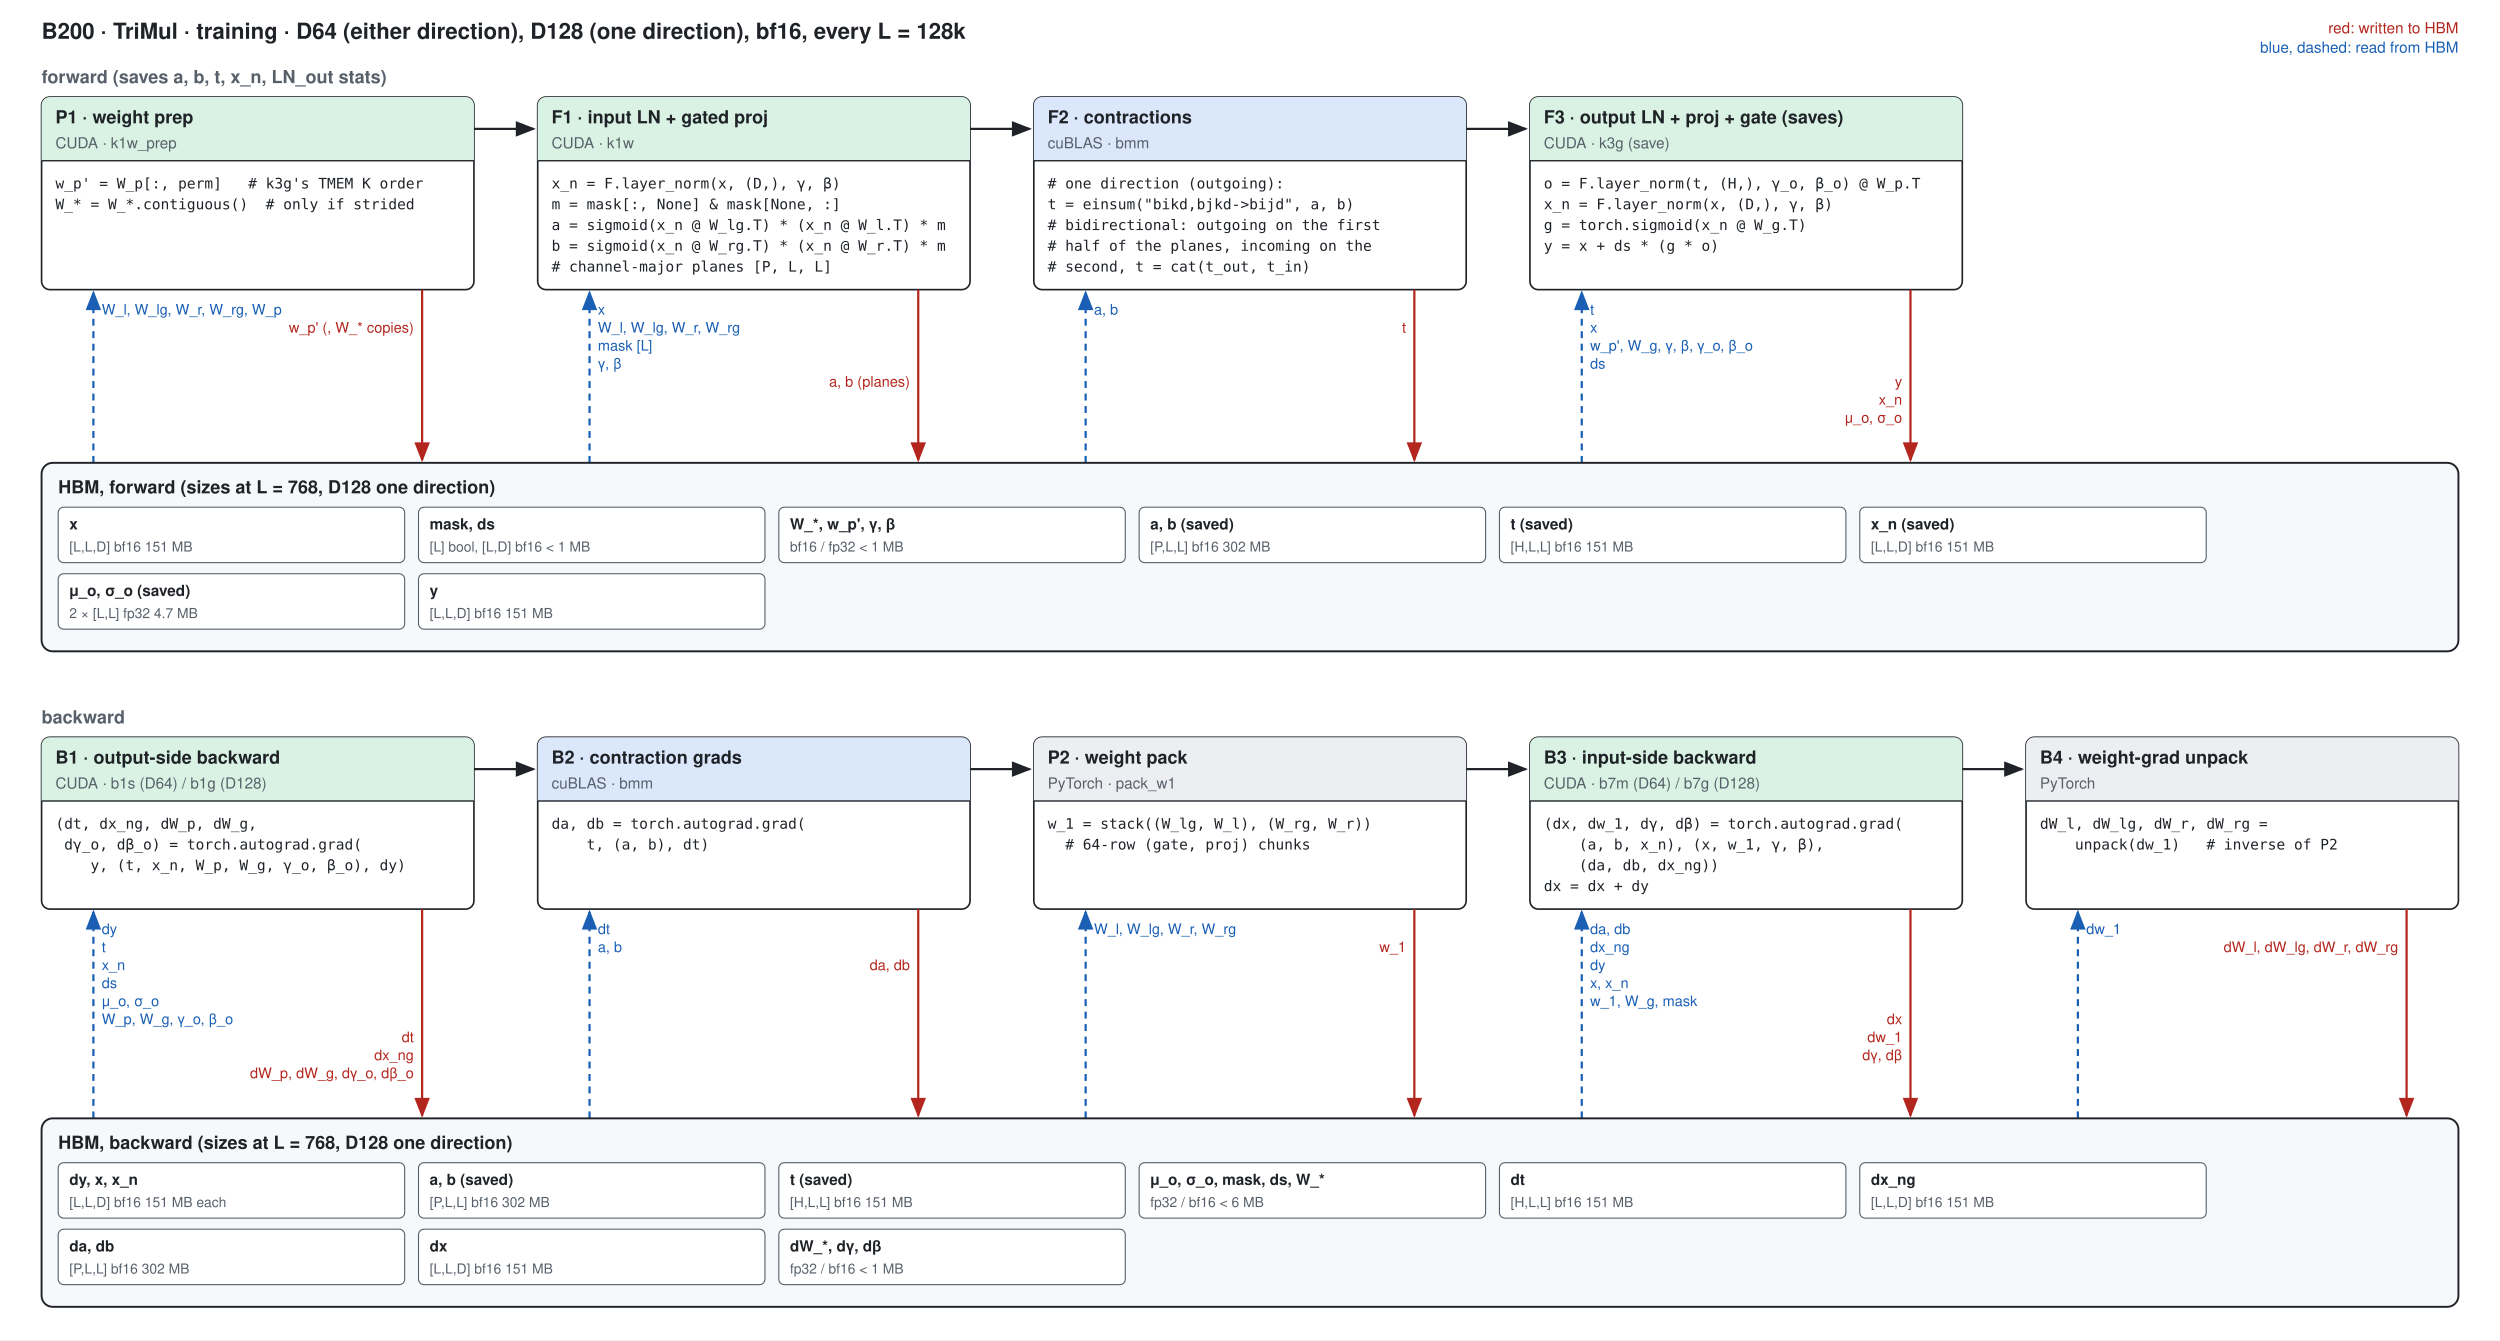
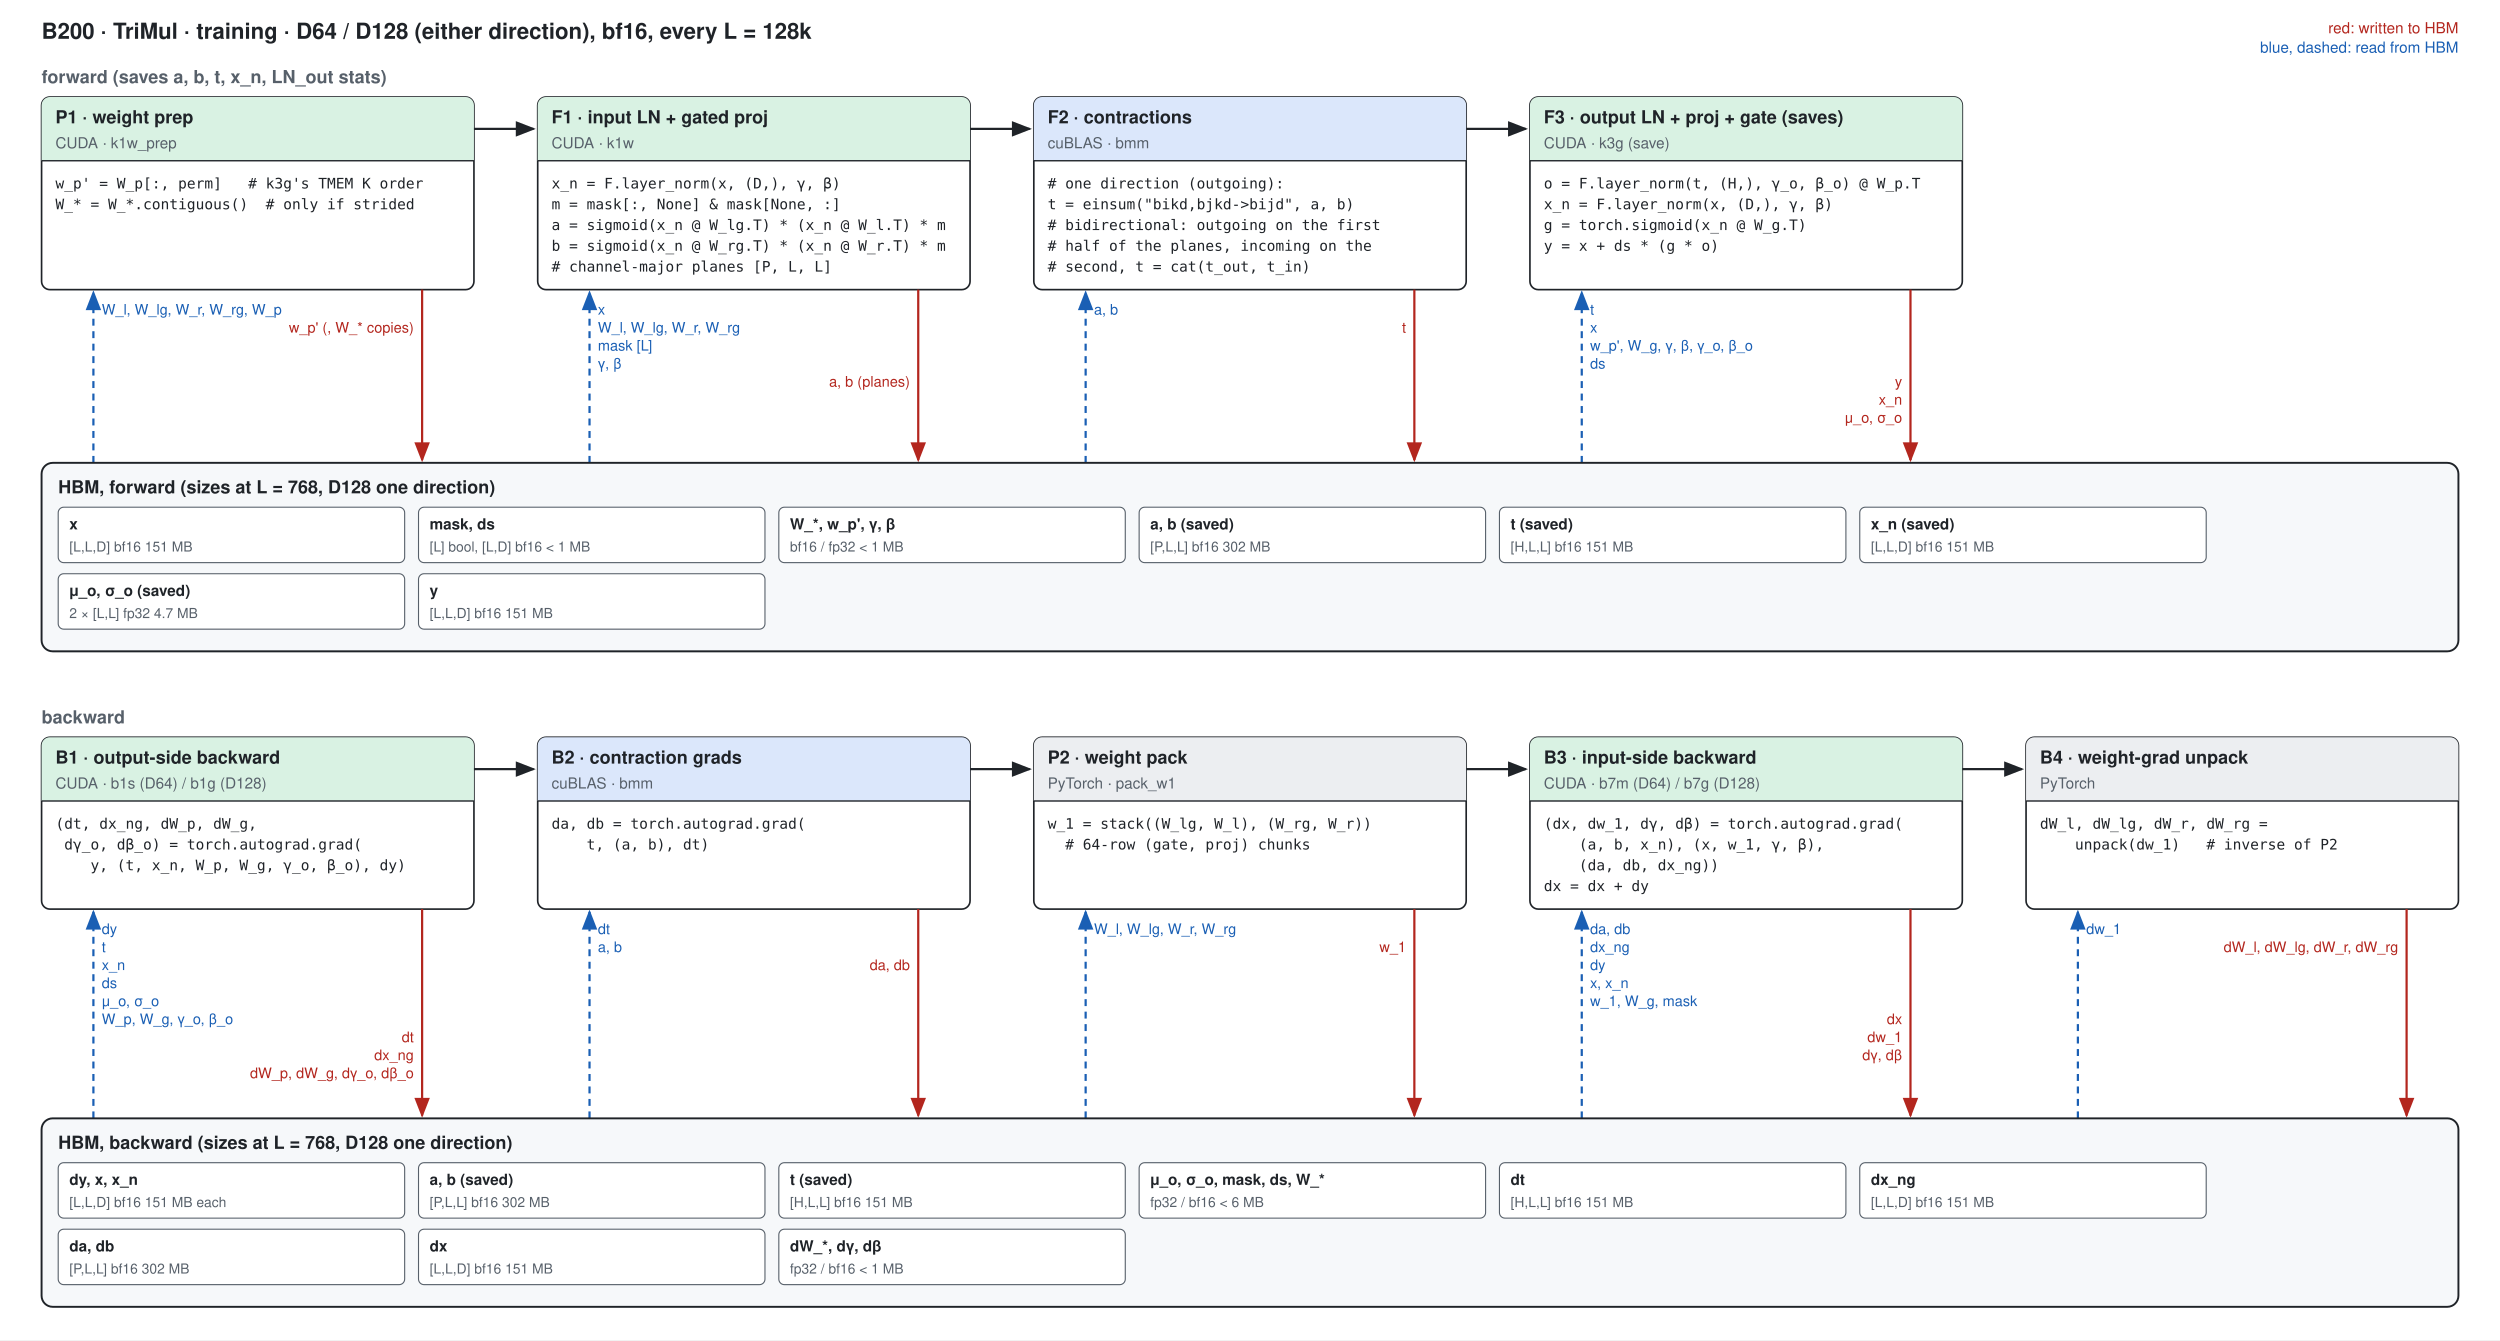
<svg xmlns="http://www.w3.org/2000/svg" width="1804" height="967" viewBox="0 0 1804 967">
  <defs>
    <marker id="head-1f2328" markerWidth="9" markerHeight="7" refX="8" refY="3.5" orient="auto">
      <polygon points="0 0, 9 3.5, 0 7" fill="#1f2328" />
    </marker>
    <marker id="head-b3261e" markerWidth="9" markerHeight="7" refX="8" refY="3.5" orient="auto">
      <polygon points="0 0, 9 3.5, 0 7" fill="#b3261e" />
    </marker>
    <marker id="head-1a5fb4" markerWidth="9" markerHeight="7" refX="8" refY="3.5" orient="auto">
      <polygon points="0 0, 9 3.5, 0 7" fill="#1a5fb4" />
    </marker>
  </defs>
  <rect width="1804" height="967" fill="#ffffff" />
-   <text x="30.0" y="28.0" font-family="Helvetica, Arial, sans-serif" font-size="16" font-weight="bold" fill="#1f2328" text-anchor="start">B200 · TriMul · training · D64 (either direction), D128 (one direction), bf16, every L = 128k</text>
+   <text x="30.0" y="28.0" font-family="Helvetica, Arial, sans-serif" font-size="16" font-weight="bold" fill="#1f2328" text-anchor="start">B200 · TriMul · training · D64 / D128 (either direction), bf16, every L = 128k</text>
  <text x="1774.0" y="24.0" font-family="Helvetica, Arial, sans-serif" font-size="11" font-weight="normal" fill="#b3261e" text-anchor="end">red: written to HBM</text>
  <text x="1774.0" y="38.0" font-family="Helvetica, Arial, sans-serif" font-size="11" font-weight="normal" fill="#1a5fb4" text-anchor="end">blue, dashed: read from HBM</text>
  <text x="30.0" y="60.0" font-family="Helvetica, Arial, sans-serif" font-size="13" font-weight="bold" fill="#57606a" text-anchor="start">forward (saves a, b, t, x_n, LN_out stats)</text>
  <rect x="30" y="70" width="312" height="139" rx="6" fill="#ffffff" stroke="#1f2328" stroke-width="1.2" />
  <path d="M36,70 h300 a6,6 0 0 1 6,6 v40 h-312 v-40 a6,6 0 0 1 6,-6 z" fill="#d9f2e3" />
  <line x1="30" y1="116" x2="342" y2="116" stroke="#1f2328" stroke-width="1" />
  <text x="40.0" y="89.0" font-family="Helvetica, Arial, sans-serif" font-size="13" font-weight="bold" fill="#1f2328" text-anchor="start">P1 · weight prep</text>
  <text x="40.0" y="107.0" font-family="Helvetica, Arial, sans-serif" font-size="11" font-weight="normal" fill="#57606a" text-anchor="start">CUDA · k1w_prep</text>
  <text x="40.0" y="136.0" font-family="Menlo, Consolas, monospace" font-size="10.5" font-weight="normal" fill="#1f2328" text-anchor="start" xml:space="preserve">w_p' = W_p[:, perm]   # k3g's TMEM K order</text>
  <text x="40.0" y="151.0" font-family="Menlo, Consolas, monospace" font-size="10.5" font-weight="normal" fill="#1f2328" text-anchor="start" xml:space="preserve">W_* = W_*.contiguous()  # only if strided</text>
  <line x1="342.0" y1="93.0" x2="385.0" y2="93.0" stroke="#1f2328" stroke-width="1.6" marker-end="url(#head-1f2328)" />
  <line x1="67.4" y1="334.0" x2="67.4" y2="211.0" stroke="#1a5fb4" stroke-width="1.6" stroke-dasharray="5,4" marker-end="url(#head-1a5fb4)" />
  <text x="73.4" y="227.0" font-family="Helvetica, Arial, sans-serif" font-size="10.5" font-weight="normal" fill="#1a5fb4" text-anchor="start">W_l, W_lg, W_r, W_rg, W_p</text>
  <line x1="304.6" y1="209.0" x2="304.6" y2="332.0" stroke="#b3261e" stroke-width="1.6" marker-end="url(#head-b3261e)" />
  <text x="298.6" y="240.0" font-family="Helvetica, Arial, sans-serif" font-size="10.5" font-weight="normal" fill="#b3261e" text-anchor="end">w_p' (, W_* copies)</text>
  <rect x="388" y="70" width="312" height="139" rx="6" fill="#ffffff" stroke="#1f2328" stroke-width="1.2" />
  <path d="M394,70 h300 a6,6 0 0 1 6,6 v40 h-312 v-40 a6,6 0 0 1 6,-6 z" fill="#d9f2e3" />
  <line x1="388" y1="116" x2="700" y2="116" stroke="#1f2328" stroke-width="1" />
  <text x="398.0" y="89.0" font-family="Helvetica, Arial, sans-serif" font-size="13" font-weight="bold" fill="#1f2328" text-anchor="start">F1 · input LN + gated proj</text>
  <text x="398.0" y="107.0" font-family="Helvetica, Arial, sans-serif" font-size="11" font-weight="normal" fill="#57606a" text-anchor="start">CUDA · k1w</text>
  <text x="398.0" y="136.0" font-family="Menlo, Consolas, monospace" font-size="10.5" font-weight="normal" fill="#1f2328" text-anchor="start" xml:space="preserve">x_n = F.layer_norm(x, (D,), γ, β)</text>
  <text x="398.0" y="151.0" font-family="Menlo, Consolas, monospace" font-size="10.5" font-weight="normal" fill="#1f2328" text-anchor="start" xml:space="preserve">m = mask[:, None] &amp; mask[None, :]</text>
  <text x="398.0" y="166.0" font-family="Menlo, Consolas, monospace" font-size="10.5" font-weight="normal" fill="#1f2328" text-anchor="start" xml:space="preserve">a = sigmoid(x_n @ W_lg.T) * (x_n @ W_l.T) * m</text>
  <text x="398.0" y="181.0" font-family="Menlo, Consolas, monospace" font-size="10.5" font-weight="normal" fill="#1f2328" text-anchor="start" xml:space="preserve">b = sigmoid(x_n @ W_rg.T) * (x_n @ W_r.T) * m</text>
  <text x="398.0" y="196.0" font-family="Menlo, Consolas, monospace" font-size="10.5" font-weight="normal" fill="#1f2328" text-anchor="start" xml:space="preserve"># channel-major planes [P, L, L]</text>
  <line x1="700.0" y1="93.0" x2="743.0" y2="93.0" stroke="#1f2328" stroke-width="1.6" marker-end="url(#head-1f2328)" />
  <line x1="425.4" y1="334.0" x2="425.4" y2="211.0" stroke="#1a5fb4" stroke-width="1.6" stroke-dasharray="5,4" marker-end="url(#head-1a5fb4)" />
  <text x="431.4" y="227.0" font-family="Helvetica, Arial, sans-serif" font-size="10.5" font-weight="normal" fill="#1a5fb4" text-anchor="start">x</text>
  <text x="431.4" y="240.0" font-family="Helvetica, Arial, sans-serif" font-size="10.5" font-weight="normal" fill="#1a5fb4" text-anchor="start">W_l, W_lg, W_r, W_rg</text>
  <text x="431.4" y="253.0" font-family="Helvetica, Arial, sans-serif" font-size="10.5" font-weight="normal" fill="#1a5fb4" text-anchor="start">mask [L]</text>
  <text x="431.4" y="266.0" font-family="Helvetica, Arial, sans-serif" font-size="10.5" font-weight="normal" fill="#1a5fb4" text-anchor="start">γ, β</text>
  <line x1="662.6" y1="209.0" x2="662.6" y2="332.0" stroke="#b3261e" stroke-width="1.6" marker-end="url(#head-b3261e)" />
  <text x="656.6" y="279.0" font-family="Helvetica, Arial, sans-serif" font-size="10.5" font-weight="normal" fill="#b3261e" text-anchor="end">a, b (planes)</text>
  <rect x="746" y="70" width="312" height="139" rx="6" fill="#ffffff" stroke="#1f2328" stroke-width="1.2" />
  <path d="M752,70 h300 a6,6 0 0 1 6,6 v40 h-312 v-40 a6,6 0 0 1 6,-6 z" fill="#dbe7fb" />
  <line x1="746" y1="116" x2="1058" y2="116" stroke="#1f2328" stroke-width="1" />
  <text x="756.0" y="89.0" font-family="Helvetica, Arial, sans-serif" font-size="13" font-weight="bold" fill="#1f2328" text-anchor="start">F2 · contractions</text>
  <text x="756.0" y="107.0" font-family="Helvetica, Arial, sans-serif" font-size="11" font-weight="normal" fill="#57606a" text-anchor="start">cuBLAS · bmm</text>
  <text x="756.0" y="136.0" font-family="Menlo, Consolas, monospace" font-size="10.5" font-weight="normal" fill="#1f2328" text-anchor="start" xml:space="preserve"># one direction (outgoing):</text>
  <text x="756.0" y="151.0" font-family="Menlo, Consolas, monospace" font-size="10.5" font-weight="normal" fill="#1f2328" text-anchor="start" xml:space="preserve">t = einsum("bikd,bjkd-&gt;bijd", a, b)</text>
  <text x="756.0" y="166.0" font-family="Menlo, Consolas, monospace" font-size="10.5" font-weight="normal" fill="#1f2328" text-anchor="start" xml:space="preserve"># bidirectional: outgoing on the first</text>
  <text x="756.0" y="181.0" font-family="Menlo, Consolas, monospace" font-size="10.5" font-weight="normal" fill="#1f2328" text-anchor="start" xml:space="preserve"># half of the planes, incoming on the</text>
  <text x="756.0" y="196.0" font-family="Menlo, Consolas, monospace" font-size="10.5" font-weight="normal" fill="#1f2328" text-anchor="start" xml:space="preserve"># second, t = cat(t_out, t_in)</text>
  <line x1="1058.0" y1="93.0" x2="1101.0" y2="93.0" stroke="#1f2328" stroke-width="1.6" marker-end="url(#head-1f2328)" />
  <line x1="783.4" y1="334.0" x2="783.4" y2="211.0" stroke="#1a5fb4" stroke-width="1.6" stroke-dasharray="5,4" marker-end="url(#head-1a5fb4)" />
  <text x="789.4" y="227.0" font-family="Helvetica, Arial, sans-serif" font-size="10.5" font-weight="normal" fill="#1a5fb4" text-anchor="start">a, b</text>
  <line x1="1020.6" y1="209.0" x2="1020.6" y2="332.0" stroke="#b3261e" stroke-width="1.6" marker-end="url(#head-b3261e)" />
  <text x="1014.6" y="240.0" font-family="Helvetica, Arial, sans-serif" font-size="10.5" font-weight="normal" fill="#b3261e" text-anchor="end">t</text>
  <rect x="1104" y="70" width="312" height="139" rx="6" fill="#ffffff" stroke="#1f2328" stroke-width="1.2" />
  <path d="M1110,70 h300 a6,6 0 0 1 6,6 v40 h-312 v-40 a6,6 0 0 1 6,-6 z" fill="#d9f2e3" />
  <line x1="1104" y1="116" x2="1416" y2="116" stroke="#1f2328" stroke-width="1" />
  <text x="1114.0" y="89.0" font-family="Helvetica, Arial, sans-serif" font-size="13" font-weight="bold" fill="#1f2328" text-anchor="start">F3 · output LN + proj + gate (saves)</text>
  <text x="1114.0" y="107.0" font-family="Helvetica, Arial, sans-serif" font-size="11" font-weight="normal" fill="#57606a" text-anchor="start">CUDA · k3g (save)</text>
  <text x="1114.0" y="136.0" font-family="Menlo, Consolas, monospace" font-size="10.5" font-weight="normal" fill="#1f2328" text-anchor="start" xml:space="preserve">o = F.layer_norm(t, (H,), γ_o, β_o) @ W_p.T</text>
  <text x="1114.0" y="151.0" font-family="Menlo, Consolas, monospace" font-size="10.5" font-weight="normal" fill="#1f2328" text-anchor="start" xml:space="preserve">x_n = F.layer_norm(x, (D,), γ, β)</text>
  <text x="1114.0" y="166.0" font-family="Menlo, Consolas, monospace" font-size="10.5" font-weight="normal" fill="#1f2328" text-anchor="start" xml:space="preserve">g = torch.sigmoid(x_n @ W_g.T)</text>
  <text x="1114.0" y="181.0" font-family="Menlo, Consolas, monospace" font-size="10.5" font-weight="normal" fill="#1f2328" text-anchor="start" xml:space="preserve">y = x + ds * (g * o)</text>
  <line x1="1141.4" y1="334.0" x2="1141.4" y2="211.0" stroke="#1a5fb4" stroke-width="1.6" stroke-dasharray="5,4" marker-end="url(#head-1a5fb4)" />
  <text x="1147.4" y="227.0" font-family="Helvetica, Arial, sans-serif" font-size="10.5" font-weight="normal" fill="#1a5fb4" text-anchor="start">t</text>
  <text x="1147.4" y="240.0" font-family="Helvetica, Arial, sans-serif" font-size="10.5" font-weight="normal" fill="#1a5fb4" text-anchor="start">x</text>
  <text x="1147.4" y="253.0" font-family="Helvetica, Arial, sans-serif" font-size="10.5" font-weight="normal" fill="#1a5fb4" text-anchor="start">w_p', W_g, γ, β, γ_o, β_o</text>
  <text x="1147.4" y="266.0" font-family="Helvetica, Arial, sans-serif" font-size="10.5" font-weight="normal" fill="#1a5fb4" text-anchor="start">ds</text>
  <line x1="1378.6" y1="209.0" x2="1378.6" y2="332.0" stroke="#b3261e" stroke-width="1.6" marker-end="url(#head-b3261e)" />
  <text x="1372.6" y="279.0" font-family="Helvetica, Arial, sans-serif" font-size="10.5" font-weight="normal" fill="#b3261e" text-anchor="end">y</text>
  <text x="1372.6" y="292.0" font-family="Helvetica, Arial, sans-serif" font-size="10.5" font-weight="normal" fill="#b3261e" text-anchor="end">x_n</text>
  <text x="1372.6" y="305.0" font-family="Helvetica, Arial, sans-serif" font-size="10.5" font-weight="normal" fill="#b3261e" text-anchor="end">μ_o, σ_o</text>
  <rect x="30" y="334" width="1744" height="136" rx="8" fill="#f6f8fa" stroke="#1f2328" stroke-width="1.4" />
  <text x="42.0" y="356.0" font-family="Helvetica, Arial, sans-serif" font-size="13" font-weight="bold" fill="#1f2328" text-anchor="start">HBM, forward (sizes at L = 768, D128 one direction)</text>
  <rect x="42" y="366" width="250" height="40" rx="4" fill="#ffffff" stroke="#57606a" stroke-width="0.8" />
  <text x="50.0" y="382.0" font-family="Helvetica, Arial, sans-serif" font-size="11" font-weight="bold" fill="#1f2328" text-anchor="start">x</text>
  <text x="50.0" y="398.0" font-family="Helvetica, Arial, sans-serif" font-size="10" font-weight="normal" fill="#57606a" text-anchor="start">[L,L,D] bf16  151 MB</text>
  <rect x="302" y="366" width="250" height="40" rx="4" fill="#ffffff" stroke="#57606a" stroke-width="0.8" />
  <text x="310.0" y="382.0" font-family="Helvetica, Arial, sans-serif" font-size="11" font-weight="bold" fill="#1f2328" text-anchor="start">mask, ds</text>
  <text x="310.0" y="398.0" font-family="Helvetica, Arial, sans-serif" font-size="10" font-weight="normal" fill="#57606a" text-anchor="start">[L] bool, [L,D] bf16  &lt; 1 MB</text>
  <rect x="562" y="366" width="250" height="40" rx="4" fill="#ffffff" stroke="#57606a" stroke-width="0.8" />
  <text x="570.0" y="382.0" font-family="Helvetica, Arial, sans-serif" font-size="11" font-weight="bold" fill="#1f2328" text-anchor="start">W_*, w_p', γ, β</text>
  <text x="570.0" y="398.0" font-family="Helvetica, Arial, sans-serif" font-size="10" font-weight="normal" fill="#57606a" text-anchor="start">bf16 / fp32  &lt; 1 MB</text>
  <rect x="822" y="366" width="250" height="40" rx="4" fill="#ffffff" stroke="#57606a" stroke-width="0.8" />
  <text x="830.0" y="382.0" font-family="Helvetica, Arial, sans-serif" font-size="11" font-weight="bold" fill="#1f2328" text-anchor="start">a, b  (saved)</text>
  <text x="830.0" y="398.0" font-family="Helvetica, Arial, sans-serif" font-size="10" font-weight="normal" fill="#57606a" text-anchor="start">[P,L,L] bf16  302 MB</text>
  <rect x="1082" y="366" width="250" height="40" rx="4" fill="#ffffff" stroke="#57606a" stroke-width="0.8" />
  <text x="1090.0" y="382.0" font-family="Helvetica, Arial, sans-serif" font-size="11" font-weight="bold" fill="#1f2328" text-anchor="start">t  (saved)</text>
  <text x="1090.0" y="398.0" font-family="Helvetica, Arial, sans-serif" font-size="10" font-weight="normal" fill="#57606a" text-anchor="start">[H,L,L] bf16  151 MB</text>
  <rect x="1342" y="366" width="250" height="40" rx="4" fill="#ffffff" stroke="#57606a" stroke-width="0.8" />
  <text x="1350.0" y="382.0" font-family="Helvetica, Arial, sans-serif" font-size="11" font-weight="bold" fill="#1f2328" text-anchor="start">x_n  (saved)</text>
  <text x="1350.0" y="398.0" font-family="Helvetica, Arial, sans-serif" font-size="10" font-weight="normal" fill="#57606a" text-anchor="start">[L,L,D] bf16  151 MB</text>
  <rect x="42" y="414" width="250" height="40" rx="4" fill="#ffffff" stroke="#57606a" stroke-width="0.8" />
  <text x="50.0" y="430.0" font-family="Helvetica, Arial, sans-serif" font-size="11" font-weight="bold" fill="#1f2328" text-anchor="start">μ_o, σ_o  (saved)</text>
  <text x="50.0" y="446.0" font-family="Helvetica, Arial, sans-serif" font-size="10" font-weight="normal" fill="#57606a" text-anchor="start">2 × [L,L] fp32  4.7 MB</text>
  <rect x="302" y="414" width="250" height="40" rx="4" fill="#ffffff" stroke="#57606a" stroke-width="0.8" />
  <text x="310.0" y="430.0" font-family="Helvetica, Arial, sans-serif" font-size="11" font-weight="bold" fill="#1f2328" text-anchor="start">y</text>
  <text x="310.0" y="446.0" font-family="Helvetica, Arial, sans-serif" font-size="10" font-weight="normal" fill="#57606a" text-anchor="start">[L,L,D] bf16  151 MB</text>
  <text x="30.0" y="522.0" font-family="Helvetica, Arial, sans-serif" font-size="13" font-weight="bold" fill="#57606a" text-anchor="start">backward</text>
  <rect x="30" y="532" width="312" height="124" rx="6" fill="#ffffff" stroke="#1f2328" stroke-width="1.2" />
  <path d="M36,532 h300 a6,6 0 0 1 6,6 v40 h-312 v-40 a6,6 0 0 1 6,-6 z" fill="#d9f2e3" />
  <line x1="30" y1="578" x2="342" y2="578" stroke="#1f2328" stroke-width="1" />
  <text x="40.0" y="551.0" font-family="Helvetica, Arial, sans-serif" font-size="13" font-weight="bold" fill="#1f2328" text-anchor="start">B1 · output-side backward</text>
  <text x="40.0" y="569.0" font-family="Helvetica, Arial, sans-serif" font-size="11" font-weight="normal" fill="#57606a" text-anchor="start">CUDA · b1s (D64) / b1g (D128)</text>
  <text x="40.0" y="598.0" font-family="Menlo, Consolas, monospace" font-size="10.5" font-weight="normal" fill="#1f2328" text-anchor="start" xml:space="preserve">(dt, dx_ng, dW_p, dW_g,</text>
  <text x="40.0" y="613.0" font-family="Menlo, Consolas, monospace" font-size="10.5" font-weight="normal" fill="#1f2328" text-anchor="start" xml:space="preserve"> dγ_o, dβ_o) = torch.autograd.grad(</text>
  <text x="40.0" y="628.0" font-family="Menlo, Consolas, monospace" font-size="10.5" font-weight="normal" fill="#1f2328" text-anchor="start" xml:space="preserve">    y, (t, x_n, W_p, W_g, γ_o, β_o), dy)</text>
  <line x1="342.0" y1="555.0" x2="385.0" y2="555.0" stroke="#1f2328" stroke-width="1.6" marker-end="url(#head-1f2328)" />
  <line x1="67.4" y1="807.0" x2="67.4" y2="658.0" stroke="#1a5fb4" stroke-width="1.6" stroke-dasharray="5,4" marker-end="url(#head-1a5fb4)" />
  <text x="73.4" y="674.0" font-family="Helvetica, Arial, sans-serif" font-size="10.5" font-weight="normal" fill="#1a5fb4" text-anchor="start">dy</text>
  <text x="73.4" y="687.0" font-family="Helvetica, Arial, sans-serif" font-size="10.5" font-weight="normal" fill="#1a5fb4" text-anchor="start">t</text>
  <text x="73.4" y="700.0" font-family="Helvetica, Arial, sans-serif" font-size="10.5" font-weight="normal" fill="#1a5fb4" text-anchor="start">x_n</text>
  <text x="73.4" y="713.0" font-family="Helvetica, Arial, sans-serif" font-size="10.5" font-weight="normal" fill="#1a5fb4" text-anchor="start">ds</text>
  <text x="73.4" y="726.0" font-family="Helvetica, Arial, sans-serif" font-size="10.5" font-weight="normal" fill="#1a5fb4" text-anchor="start">μ_o, σ_o</text>
  <text x="73.4" y="739.0" font-family="Helvetica, Arial, sans-serif" font-size="10.5" font-weight="normal" fill="#1a5fb4" text-anchor="start">W_p, W_g, γ_o, β_o</text>
  <line x1="304.6" y1="656.0" x2="304.6" y2="805.0" stroke="#b3261e" stroke-width="1.6" marker-end="url(#head-b3261e)" />
  <text x="298.6" y="752.0" font-family="Helvetica, Arial, sans-serif" font-size="10.5" font-weight="normal" fill="#b3261e" text-anchor="end">dt</text>
  <text x="298.6" y="765.0" font-family="Helvetica, Arial, sans-serif" font-size="10.5" font-weight="normal" fill="#b3261e" text-anchor="end">dx_ng</text>
  <text x="298.6" y="778.0" font-family="Helvetica, Arial, sans-serif" font-size="10.5" font-weight="normal" fill="#b3261e" text-anchor="end">dW_p, dW_g, dγ_o, dβ_o</text>
  <rect x="388" y="532" width="312" height="124" rx="6" fill="#ffffff" stroke="#1f2328" stroke-width="1.2" />
  <path d="M394,532 h300 a6,6 0 0 1 6,6 v40 h-312 v-40 a6,6 0 0 1 6,-6 z" fill="#dbe7fb" />
  <line x1="388" y1="578" x2="700" y2="578" stroke="#1f2328" stroke-width="1" />
  <text x="398.0" y="551.0" font-family="Helvetica, Arial, sans-serif" font-size="13" font-weight="bold" fill="#1f2328" text-anchor="start">B2 · contraction grads</text>
  <text x="398.0" y="569.0" font-family="Helvetica, Arial, sans-serif" font-size="11" font-weight="normal" fill="#57606a" text-anchor="start">cuBLAS · bmm</text>
  <text x="398.0" y="598.0" font-family="Menlo, Consolas, monospace" font-size="10.5" font-weight="normal" fill="#1f2328" text-anchor="start" xml:space="preserve">da, db = torch.autograd.grad(</text>
  <text x="398.0" y="613.0" font-family="Menlo, Consolas, monospace" font-size="10.5" font-weight="normal" fill="#1f2328" text-anchor="start" xml:space="preserve">    t, (a, b), dt)</text>
  <line x1="700.0" y1="555.0" x2="743.0" y2="555.0" stroke="#1f2328" stroke-width="1.6" marker-end="url(#head-1f2328)" />
  <line x1="425.4" y1="807.0" x2="425.4" y2="658.0" stroke="#1a5fb4" stroke-width="1.6" stroke-dasharray="5,4" marker-end="url(#head-1a5fb4)" />
  <text x="431.4" y="674.0" font-family="Helvetica, Arial, sans-serif" font-size="10.5" font-weight="normal" fill="#1a5fb4" text-anchor="start">dt</text>
  <text x="431.4" y="687.0" font-family="Helvetica, Arial, sans-serif" font-size="10.5" font-weight="normal" fill="#1a5fb4" text-anchor="start">a, b</text>
  <line x1="662.6" y1="656.0" x2="662.6" y2="805.0" stroke="#b3261e" stroke-width="1.6" marker-end="url(#head-b3261e)" />
  <text x="656.6" y="700.0" font-family="Helvetica, Arial, sans-serif" font-size="10.5" font-weight="normal" fill="#b3261e" text-anchor="end">da, db</text>
  <rect x="746" y="532" width="312" height="124" rx="6" fill="#ffffff" stroke="#1f2328" stroke-width="1.2" />
  <path d="M752,532 h300 a6,6 0 0 1 6,6 v40 h-312 v-40 a6,6 0 0 1 6,-6 z" fill="#eceef1" />
  <line x1="746" y1="578" x2="1058" y2="578" stroke="#1f2328" stroke-width="1" />
  <text x="756.0" y="551.0" font-family="Helvetica, Arial, sans-serif" font-size="13" font-weight="bold" fill="#1f2328" text-anchor="start">P2 · weight pack</text>
  <text x="756.0" y="569.0" font-family="Helvetica, Arial, sans-serif" font-size="11" font-weight="normal" fill="#57606a" text-anchor="start">PyTorch · pack_w1</text>
  <text x="756.0" y="598.0" font-family="Menlo, Consolas, monospace" font-size="10.5" font-weight="normal" fill="#1f2328" text-anchor="start" xml:space="preserve">w_1 = stack((W_lg, W_l), (W_rg, W_r))</text>
  <text x="756.0" y="613.0" font-family="Menlo, Consolas, monospace" font-size="10.5" font-weight="normal" fill="#1f2328" text-anchor="start" xml:space="preserve">  # 64-row (gate, proj) chunks</text>
  <line x1="1058.0" y1="555.0" x2="1101.0" y2="555.0" stroke="#1f2328" stroke-width="1.6" marker-end="url(#head-1f2328)" />
  <line x1="783.4" y1="807.0" x2="783.4" y2="658.0" stroke="#1a5fb4" stroke-width="1.6" stroke-dasharray="5,4" marker-end="url(#head-1a5fb4)" />
  <text x="789.4" y="674.0" font-family="Helvetica, Arial, sans-serif" font-size="10.5" font-weight="normal" fill="#1a5fb4" text-anchor="start">W_l, W_lg, W_r, W_rg</text>
  <line x1="1020.6" y1="656.0" x2="1020.6" y2="805.0" stroke="#b3261e" stroke-width="1.6" marker-end="url(#head-b3261e)" />
  <text x="1014.6" y="687.0" font-family="Helvetica, Arial, sans-serif" font-size="10.5" font-weight="normal" fill="#b3261e" text-anchor="end">w_1</text>
  <rect x="1104" y="532" width="312" height="124" rx="6" fill="#ffffff" stroke="#1f2328" stroke-width="1.2" />
  <path d="M1110,532 h300 a6,6 0 0 1 6,6 v40 h-312 v-40 a6,6 0 0 1 6,-6 z" fill="#d9f2e3" />
  <line x1="1104" y1="578" x2="1416" y2="578" stroke="#1f2328" stroke-width="1" />
  <text x="1114.0" y="551.0" font-family="Helvetica, Arial, sans-serif" font-size="13" font-weight="bold" fill="#1f2328" text-anchor="start">B3 · input-side backward</text>
  <text x="1114.0" y="569.0" font-family="Helvetica, Arial, sans-serif" font-size="11" font-weight="normal" fill="#57606a" text-anchor="start">CUDA · b7m (D64) / b7g (D128)</text>
  <text x="1114.0" y="598.0" font-family="Menlo, Consolas, monospace" font-size="10.5" font-weight="normal" fill="#1f2328" text-anchor="start" xml:space="preserve">(dx, dw_1, dγ, dβ) = torch.autograd.grad(</text>
  <text x="1114.0" y="613.0" font-family="Menlo, Consolas, monospace" font-size="10.5" font-weight="normal" fill="#1f2328" text-anchor="start" xml:space="preserve">    (a, b, x_n), (x, w_1, γ, β),</text>
  <text x="1114.0" y="628.0" font-family="Menlo, Consolas, monospace" font-size="10.5" font-weight="normal" fill="#1f2328" text-anchor="start" xml:space="preserve">    (da, db, dx_ng))</text>
  <text x="1114.0" y="643.0" font-family="Menlo, Consolas, monospace" font-size="10.5" font-weight="normal" fill="#1f2328" text-anchor="start" xml:space="preserve">dx = dx + dy</text>
  <line x1="1416.0" y1="555.0" x2="1459.0" y2="555.0" stroke="#1f2328" stroke-width="1.6" marker-end="url(#head-1f2328)" />
  <line x1="1141.4" y1="807.0" x2="1141.4" y2="658.0" stroke="#1a5fb4" stroke-width="1.6" stroke-dasharray="5,4" marker-end="url(#head-1a5fb4)" />
  <text x="1147.4" y="674.0" font-family="Helvetica, Arial, sans-serif" font-size="10.5" font-weight="normal" fill="#1a5fb4" text-anchor="start">da, db</text>
  <text x="1147.4" y="687.0" font-family="Helvetica, Arial, sans-serif" font-size="10.5" font-weight="normal" fill="#1a5fb4" text-anchor="start">dx_ng</text>
  <text x="1147.4" y="700.0" font-family="Helvetica, Arial, sans-serif" font-size="10.5" font-weight="normal" fill="#1a5fb4" text-anchor="start">dy</text>
  <text x="1147.4" y="713.0" font-family="Helvetica, Arial, sans-serif" font-size="10.5" font-weight="normal" fill="#1a5fb4" text-anchor="start">x, x_n</text>
  <text x="1147.4" y="726.0" font-family="Helvetica, Arial, sans-serif" font-size="10.5" font-weight="normal" fill="#1a5fb4" text-anchor="start">w_1, W_g, mask</text>
  <line x1="1378.6" y1="656.0" x2="1378.6" y2="805.0" stroke="#b3261e" stroke-width="1.6" marker-end="url(#head-b3261e)" />
  <text x="1372.6" y="739.0" font-family="Helvetica, Arial, sans-serif" font-size="10.5" font-weight="normal" fill="#b3261e" text-anchor="end">dx</text>
  <text x="1372.6" y="752.0" font-family="Helvetica, Arial, sans-serif" font-size="10.5" font-weight="normal" fill="#b3261e" text-anchor="end">dw_1</text>
  <text x="1372.6" y="765.0" font-family="Helvetica, Arial, sans-serif" font-size="10.5" font-weight="normal" fill="#b3261e" text-anchor="end">dγ, dβ</text>
  <rect x="1462" y="532" width="312" height="124" rx="6" fill="#ffffff" stroke="#1f2328" stroke-width="1.2" />
  <path d="M1468,532 h300 a6,6 0 0 1 6,6 v40 h-312 v-40 a6,6 0 0 1 6,-6 z" fill="#eceef1" />
  <line x1="1462" y1="578" x2="1774" y2="578" stroke="#1f2328" stroke-width="1" />
  <text x="1472.0" y="551.0" font-family="Helvetica, Arial, sans-serif" font-size="13" font-weight="bold" fill="#1f2328" text-anchor="start">B4 · weight-grad unpack</text>
  <text x="1472.0" y="569.0" font-family="Helvetica, Arial, sans-serif" font-size="11" font-weight="normal" fill="#57606a" text-anchor="start">PyTorch</text>
  <text x="1472.0" y="598.0" font-family="Menlo, Consolas, monospace" font-size="10.5" font-weight="normal" fill="#1f2328" text-anchor="start" xml:space="preserve">dW_l, dW_lg, dW_r, dW_rg =</text>
  <text x="1472.0" y="613.0" font-family="Menlo, Consolas, monospace" font-size="10.5" font-weight="normal" fill="#1f2328" text-anchor="start" xml:space="preserve">    unpack(dw_1)   # inverse of P2</text>
  <line x1="1499.4" y1="807.0" x2="1499.4" y2="658.0" stroke="#1a5fb4" stroke-width="1.6" stroke-dasharray="5,4" marker-end="url(#head-1a5fb4)" />
  <text x="1505.4" y="674.0" font-family="Helvetica, Arial, sans-serif" font-size="10.5" font-weight="normal" fill="#1a5fb4" text-anchor="start">dw_1</text>
  <line x1="1736.6" y1="656.0" x2="1736.6" y2="805.0" stroke="#b3261e" stroke-width="1.6" marker-end="url(#head-b3261e)" />
  <text x="1730.6" y="687.0" font-family="Helvetica, Arial, sans-serif" font-size="10.5" font-weight="normal" fill="#b3261e" text-anchor="end">dW_l, dW_lg, dW_r, dW_rg</text>
  <rect x="30" y="807" width="1744" height="136" rx="8" fill="#f6f8fa" stroke="#1f2328" stroke-width="1.4" />
  <text x="42.0" y="829.0" font-family="Helvetica, Arial, sans-serif" font-size="13" font-weight="bold" fill="#1f2328" text-anchor="start">HBM, backward (sizes at L = 768, D128 one direction)</text>
  <rect x="42" y="839" width="250" height="40" rx="4" fill="#ffffff" stroke="#57606a" stroke-width="0.8" />
  <text x="50.0" y="855.0" font-family="Helvetica, Arial, sans-serif" font-size="11" font-weight="bold" fill="#1f2328" text-anchor="start">dy, x, x_n</text>
  <text x="50.0" y="871.0" font-family="Helvetica, Arial, sans-serif" font-size="10" font-weight="normal" fill="#57606a" text-anchor="start">[L,L,D] bf16  151 MB each</text>
  <rect x="302" y="839" width="250" height="40" rx="4" fill="#ffffff" stroke="#57606a" stroke-width="0.8" />
  <text x="310.0" y="855.0" font-family="Helvetica, Arial, sans-serif" font-size="11" font-weight="bold" fill="#1f2328" text-anchor="start">a, b  (saved)</text>
  <text x="310.0" y="871.0" font-family="Helvetica, Arial, sans-serif" font-size="10" font-weight="normal" fill="#57606a" text-anchor="start">[P,L,L] bf16  302 MB</text>
  <rect x="562" y="839" width="250" height="40" rx="4" fill="#ffffff" stroke="#57606a" stroke-width="0.8" />
  <text x="570.0" y="855.0" font-family="Helvetica, Arial, sans-serif" font-size="11" font-weight="bold" fill="#1f2328" text-anchor="start">t  (saved)</text>
  <text x="570.0" y="871.0" font-family="Helvetica, Arial, sans-serif" font-size="10" font-weight="normal" fill="#57606a" text-anchor="start">[H,L,L] bf16  151 MB</text>
  <rect x="822" y="839" width="250" height="40" rx="4" fill="#ffffff" stroke="#57606a" stroke-width="0.8" />
  <text x="830.0" y="855.0" font-family="Helvetica, Arial, sans-serif" font-size="11" font-weight="bold" fill="#1f2328" text-anchor="start">μ_o, σ_o, mask, ds, W_*</text>
  <text x="830.0" y="871.0" font-family="Helvetica, Arial, sans-serif" font-size="10" font-weight="normal" fill="#57606a" text-anchor="start">fp32 / bf16  &lt; 6 MB</text>
  <rect x="1082" y="839" width="250" height="40" rx="4" fill="#ffffff" stroke="#57606a" stroke-width="0.8" />
  <text x="1090.0" y="855.0" font-family="Helvetica, Arial, sans-serif" font-size="11" font-weight="bold" fill="#1f2328" text-anchor="start">dt</text>
  <text x="1090.0" y="871.0" font-family="Helvetica, Arial, sans-serif" font-size="10" font-weight="normal" fill="#57606a" text-anchor="start">[H,L,L] bf16  151 MB</text>
  <rect x="1342" y="839" width="250" height="40" rx="4" fill="#ffffff" stroke="#57606a" stroke-width="0.8" />
  <text x="1350.0" y="855.0" font-family="Helvetica, Arial, sans-serif" font-size="11" font-weight="bold" fill="#1f2328" text-anchor="start">dx_ng</text>
  <text x="1350.0" y="871.0" font-family="Helvetica, Arial, sans-serif" font-size="10" font-weight="normal" fill="#57606a" text-anchor="start">[L,L,D] bf16  151 MB</text>
  <rect x="42" y="887" width="250" height="40" rx="4" fill="#ffffff" stroke="#57606a" stroke-width="0.8" />
  <text x="50.0" y="903.0" font-family="Helvetica, Arial, sans-serif" font-size="11" font-weight="bold" fill="#1f2328" text-anchor="start">da, db</text>
  <text x="50.0" y="919.0" font-family="Helvetica, Arial, sans-serif" font-size="10" font-weight="normal" fill="#57606a" text-anchor="start">[P,L,L] bf16  302 MB</text>
  <rect x="302" y="887" width="250" height="40" rx="4" fill="#ffffff" stroke="#57606a" stroke-width="0.8" />
  <text x="310.0" y="903.0" font-family="Helvetica, Arial, sans-serif" font-size="11" font-weight="bold" fill="#1f2328" text-anchor="start">dx</text>
  <text x="310.0" y="919.0" font-family="Helvetica, Arial, sans-serif" font-size="10" font-weight="normal" fill="#57606a" text-anchor="start">[L,L,D] bf16  151 MB</text>
  <rect x="562" y="887" width="250" height="40" rx="4" fill="#ffffff" stroke="#57606a" stroke-width="0.8" />
  <text x="570.0" y="903.0" font-family="Helvetica, Arial, sans-serif" font-size="11" font-weight="bold" fill="#1f2328" text-anchor="start">dW_*, dγ, dβ</text>
  <text x="570.0" y="919.0" font-family="Helvetica, Arial, sans-serif" font-size="10" font-weight="normal" fill="#57606a" text-anchor="start">fp32 / bf16  &lt; 1 MB</text>
</svg>
